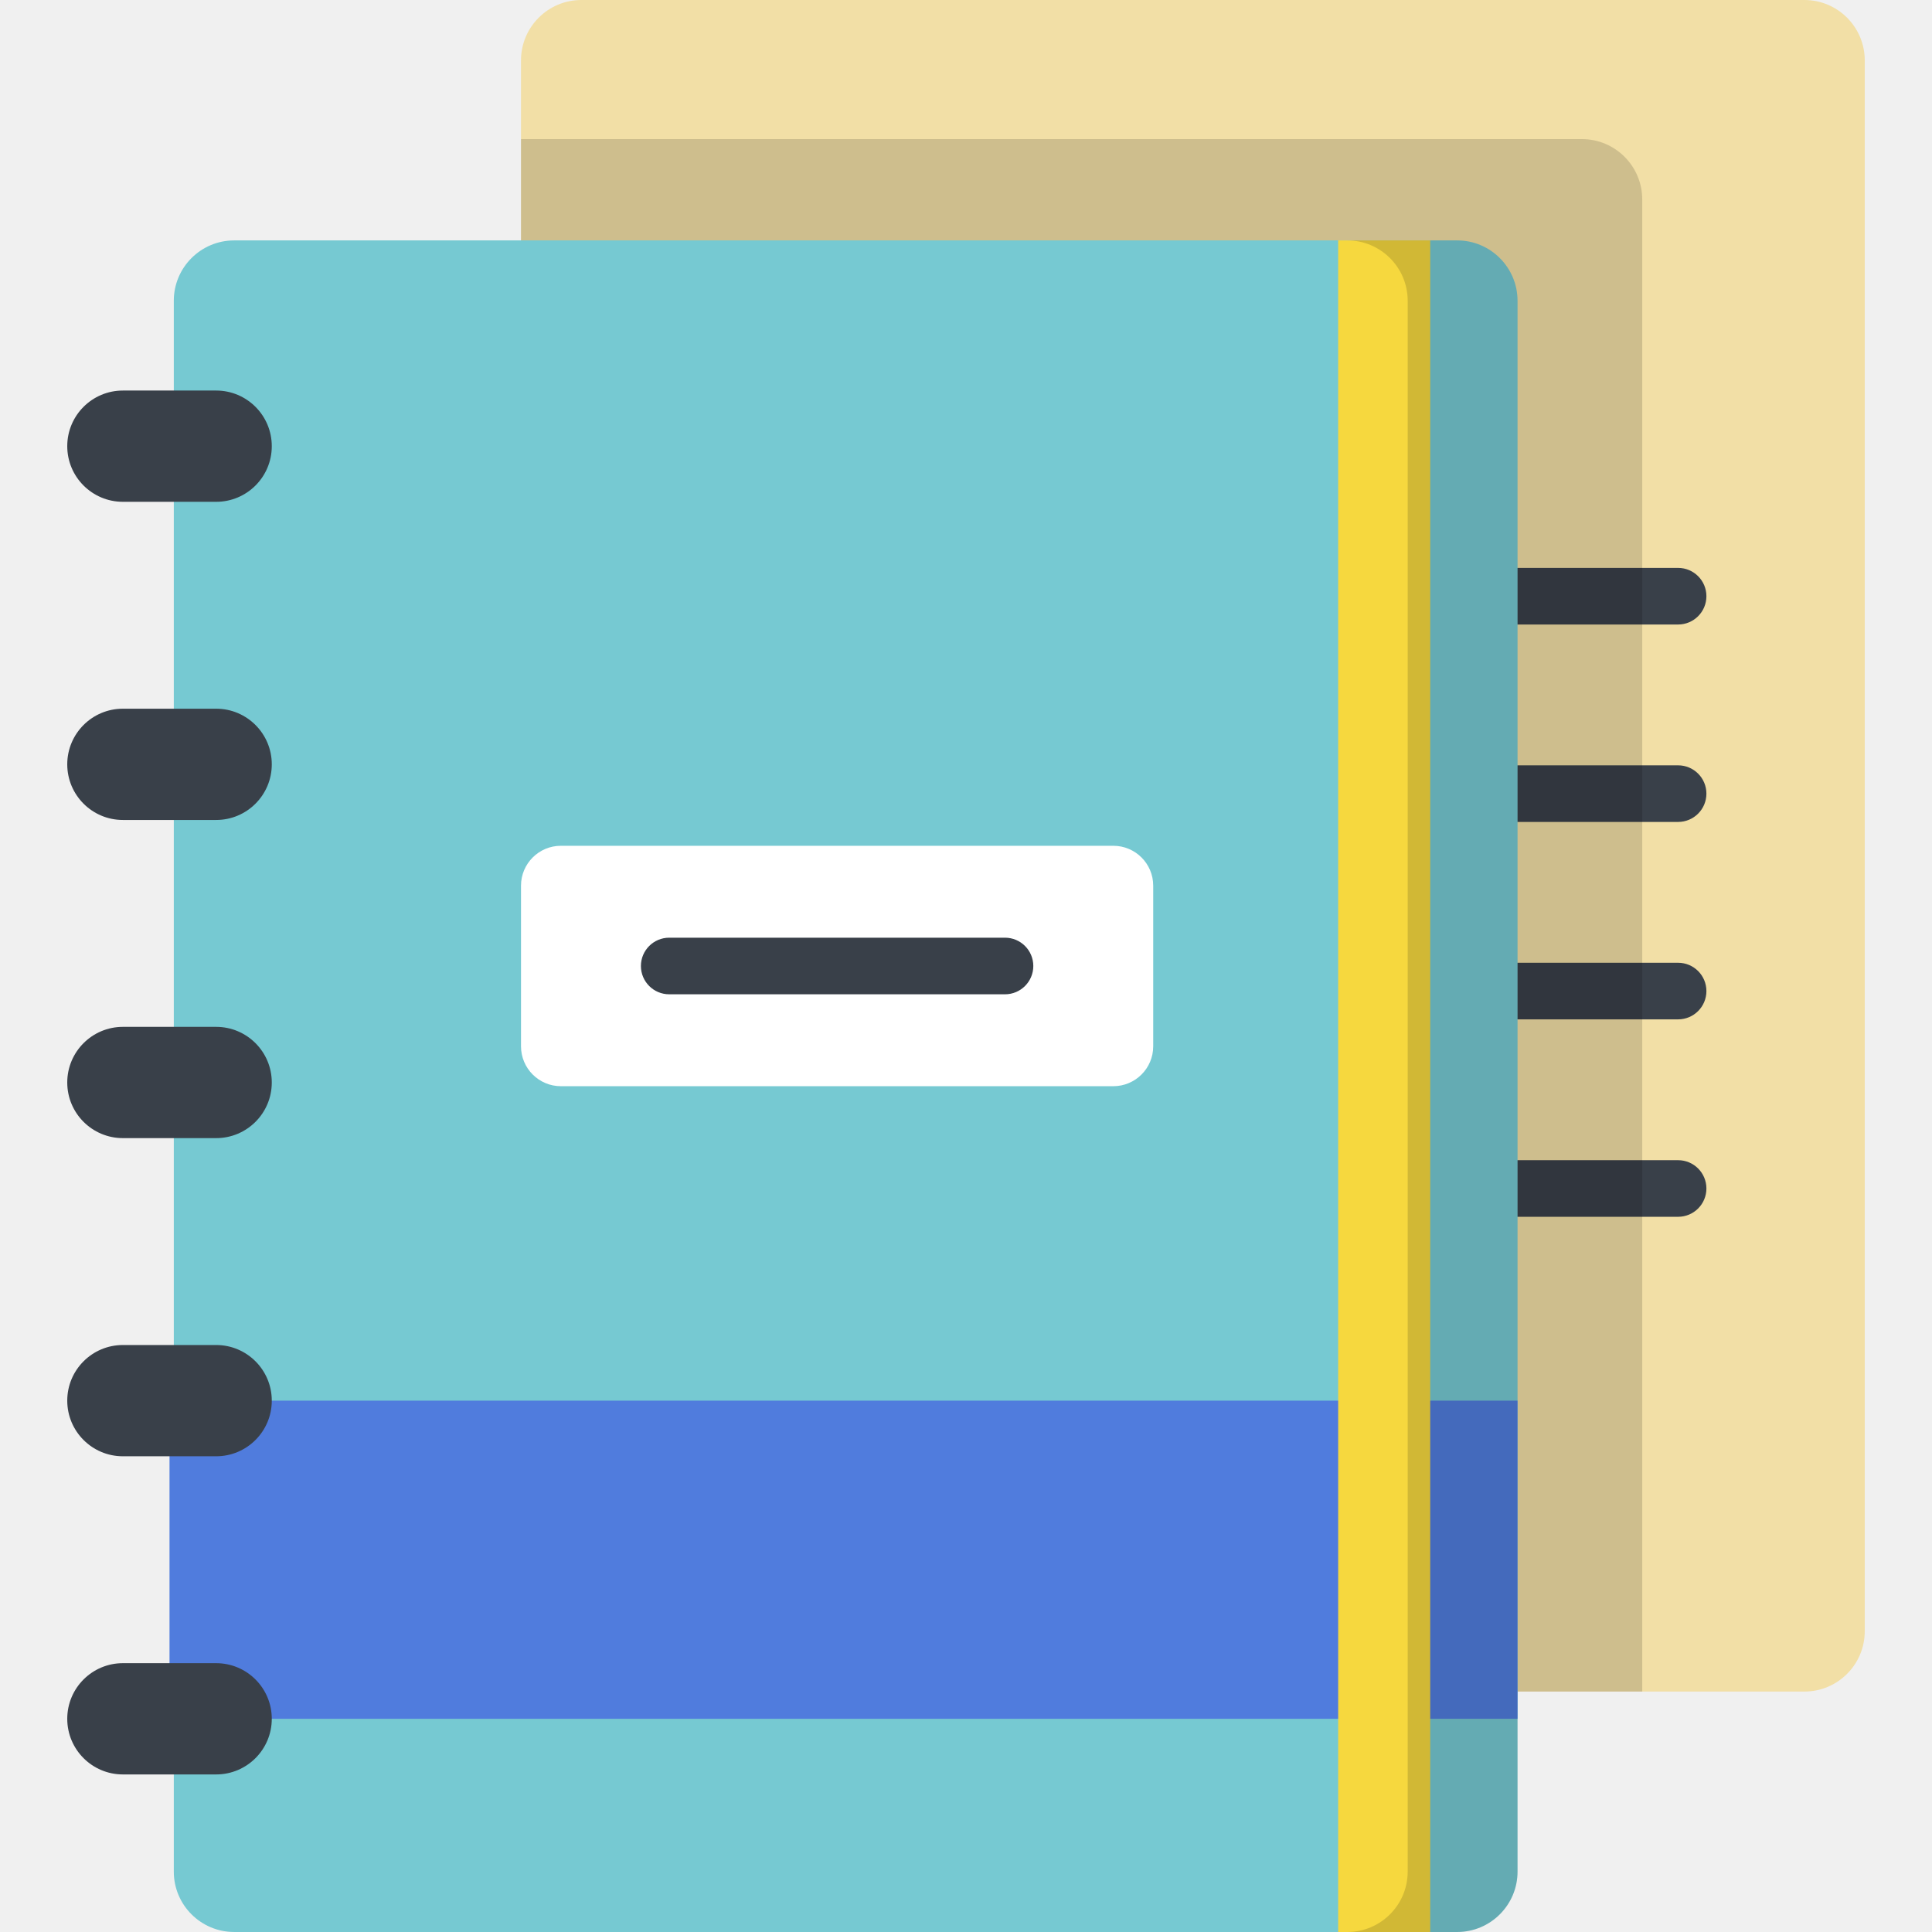
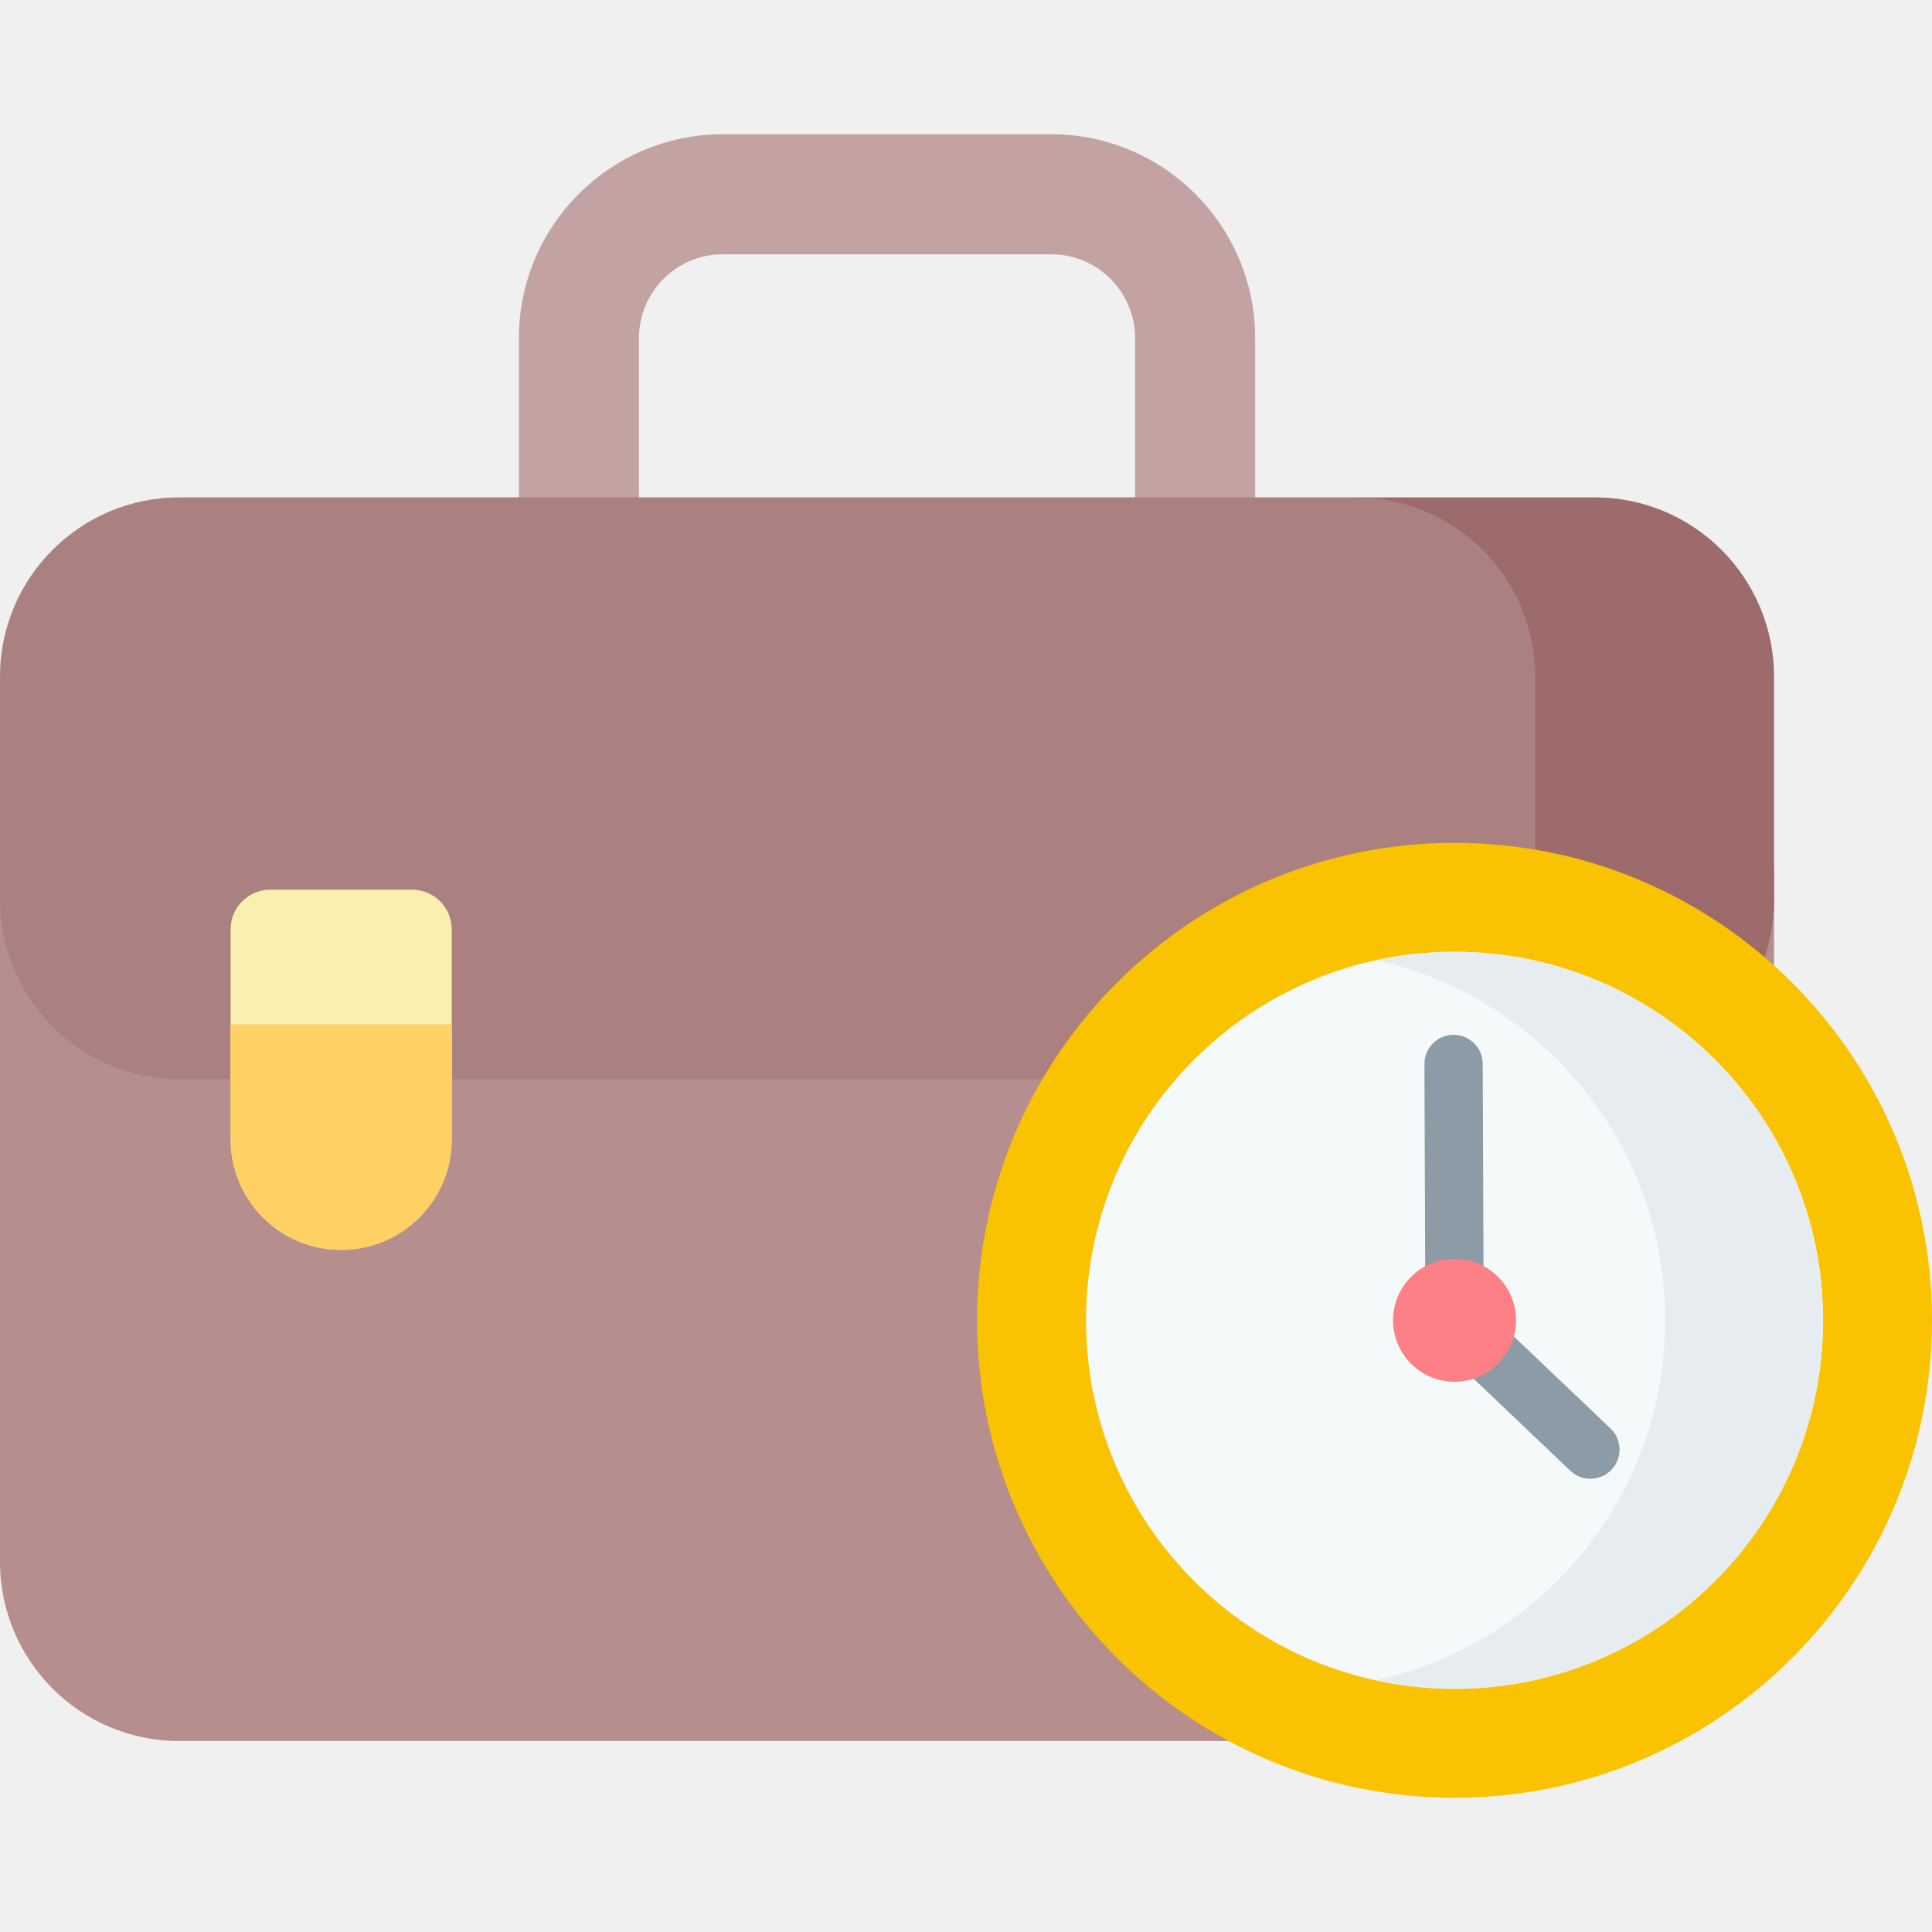
- <svg xmlns="http://www.w3.org/2000/svg" version="1.1" id="Capa_1" x="0px" y="0px" viewBox="0 0 512.003 512.003" style="enable-background:new 0 0 512.003 512.003;" xml:space="preserve">
-   <path style="fill:#F2DFA6;" d="M478.175,448.287H154.077c-8.839,0-16.004-7.165-16.004-16.004V16.004  C138.073,7.165,145.238,0,154.077,0h324.099c8.839,0,16.004,7.165,16.004,16.004v416.28  C494.179,441.122,487.014,448.287,478.175,448.287z" />
+ <svg xmlns="http://www.w3.org/2000/svg" id="Capa_1" enable-background="new 0 0 512 512" height="512" viewBox="0 0 512 512" width="512">
  <g>
-     <path style="fill:#394049;" d="M444.719,165.501h-52.672c-4.142,0-7.5-3.358-7.5-7.5s3.358-7.5,7.5-7.5h52.672   c4.142,0,7.5,3.358,7.5,7.5S448.861,165.501,444.719,165.501z" />
-     <path style="fill:#394049;" d="M444.719,217.822h-52.672c-4.142,0-7.5-3.358-7.5-7.5s3.358-7.5,7.5-7.5h52.672   c4.142,0,7.5,3.358,7.5,7.5S448.861,217.822,444.719,217.822z" />
-     <path style="fill:#394049;" d="M444.719,270.143h-52.672c-4.142,0-7.5-3.358-7.5-7.5s3.358-7.5,7.5-7.5h52.672   c4.142,0,7.5,3.358,7.5,7.5S448.861,270.143,444.719,270.143z" />
-     <path style="fill:#394049;" d="M444.719,322.464h-52.672c-4.142,0-7.5-3.358-7.5-7.5s3.358-7.5,7.5-7.5h52.672   c4.142,0,7.5,3.358,7.5,7.5S448.861,322.464,444.719,322.464z" />
+     <g>
+       <g>
+         <g>
+           <path d="m316.72 160.703c-8.784 0-15.906-7.121-15.906-15.906v-55.197c0-12.247-9.963-22.21-22.21-22.21h-87.066c-12.247 0-22.21 9.963-22.21 22.21v55.197c0 8.784-7.121 15.906-15.906 15.906-8.784 0-15.906-7.121-15.906-15.906v-55.197c0-29.787 24.234-54.021 54.021-54.021h87.066c29.787 0 54.021 24.234 54.021 54.021v55.197c.001 8.785-7.12 15.906-15.904 15.906z" fill="#c3a2a2" />
+         </g>
+         <path d="m422.62 275.677h-375.097c-26.246 0-47.523-21.277-47.523-47.522v185.715c0 26.246 21.277 47.523 47.523 47.523h375.097c26.246 0 47.523-21.277 47.523-47.523v-185.715c-.001 26.245-21.277 47.522-47.523 47.522z" fill="#b78e8e" />
+         <path d="m407.959 238.461v-59.125c0-26.246-21.277-47.523-47.523-47.523h-312.913c-26.246 0-47.523 21.277-47.523 47.523v59.125c0 26.246 21.277 47.523 47.523 47.523h312.914c26.246-.001 47.522-21.277 47.522-47.523z" fill="#aa8080" />
+         <path d="m422.62 131.813h-63.299c26.246 0 47.523 21.277 47.523 47.523v59.125c0 26.246-21.277 47.523-47.523 47.523h63.299c26.246 0 47.523-21.277 47.523-47.523v-59.125c-.001-26.246-21.277-47.523-47.523-47.523z" fill="#9d6b6b" />
+       </g>
+       <g>
+         <g>
+           <g>
+             <circle cx="385.472" cy="349.893" fill="#f9c301" r="126.528" />
+             <circle cx="385.472" cy="349.893" fill="#f6f9f9" r="97.665" />
+             <path d="m385.06 252.229c-7.036.03-13.893.809-20.501 2.251 43.725 9.544 76.549 48.387 76.745 95.001.198 46.902-32.701 86.215-76.751 95.825 6.87 1.5 14.007 2.282 21.33 2.251 53.938-.227 97.48-44.137 97.252-98.076-.227-53.938-44.137-97.48-98.075-97.252z" fill="#e7ecf1" />
+             <g>
+               <path d="m421.476 391.888c-1.913 0-3.83-.706-5.326-2.13l-36.005-34.269c-1.525-1.451-2.391-3.462-2.399-5.567l-.259-67.934c-.016-4.267 3.43-7.739 7.697-7.756h.03c4.254 0 7.709 3.44 7.725 7.697l.245 64.638 33.619 31.997c3.091 2.942 3.211 7.832.27 10.924-1.518 1.595-3.556 2.4-5.597 2.4z" fill="#8c9ba6" />
+             </g>
+           </g>
+         </g>
+         <circle cx="385.472" cy="349.893" fill="#fc8086" r="16.292" />
+       </g>
+       <g>
+         <g>
+           <path d="m90.416 331.237c-16.186 0-29.307-13.121-29.307-29.307v-55.632c0-5.815 4.714-10.529 10.528-10.529h37.556c5.815 0 10.528 4.714 10.528 10.529v55.632c.001 16.186-13.12 29.307-29.305 29.307z" fill="#f9efaf" />
+           <path d="m61.109 271.459v30.471c0 16.186 13.121 29.307 29.307 29.307 16.186 0 29.307-13.121 29.307-29.307v-30.471z" fill="#ffd064" />
+         </g>
+       </g>
+     </g>
  </g>
-   <path style="opacity:0.15;enable-background:new    ;" d="M419.21,36.861H138.073v395.422c0,8.839,7.165,16.004,16.004,16.004  h281.137V52.864C435.214,44.026,428.049,36.861,419.21,36.861z" />
-   <path style="fill:#76C9D2;" d="M386.161,512H62.062c-8.839,0-16.004-7.165-16.004-16.004V79.717c0-8.839,7.165-16.004,16.004-16.004  h324.099c8.839,0,16.004,7.165,16.004,16.004v416.28C402.165,504.835,395,512,386.161,512z" />
-   <rect x="44.925" y="371.19" style="fill:#507CDD;" width="357.24" height="84.31" />
-   <rect x="354.631" y="63.713" style="fill:#F6D83E;" width="24.392" height="448.29" />
-   <path style="fill:#FFFFFF;" d="M295.04,224.143H148.648c-5.84,0-10.575,4.735-10.575,10.575v42.563  c0,5.84,4.735,10.575,10.575,10.575H295.04c5.84,0,10.575-4.735,10.575-10.575v-42.563  C305.615,228.878,300.88,224.143,295.04,224.143z" />
-   <g>
-     <path style="fill:#394049;" d="M57.283,132.985H32.566c-8.142,0-14.743-6.601-14.743-14.743l0,0   c0-8.142,6.601-14.743,14.743-14.743h24.717c8.143,0,14.743,6.601,14.743,14.743l0,0C72.026,126.385,65.425,132.985,57.283,132.985   z" />
-     <path style="fill:#394049;" d="M57.283,217.301H32.566c-8.142,0-14.743-6.601-14.743-14.743l0,0   c0-8.142,6.601-14.743,14.743-14.743h24.717c8.143,0,14.743,6.601,14.743,14.743l0,0C72.026,210.7,65.425,217.301,57.283,217.301z" />
-     <path style="fill:#394049;" d="M57.283,301.616H32.566c-8.142,0-14.743-6.601-14.743-14.743l0,0   c0-8.142,6.601-14.743,14.743-14.743h24.717c8.143,0,14.743,6.601,14.743,14.743l0,0C72.026,295.015,65.425,301.616,57.283,301.616   z" />
-     <path style="fill:#394049;" d="M57.283,385.931H32.566c-8.142,0-14.743-6.601-14.743-14.743l0,0   c0-8.143,6.601-14.743,14.743-14.743h24.717c8.143,0,14.743,6.601,14.743,14.743l0,0C72.026,379.331,65.425,385.931,57.283,385.931   z" />
-     <path style="fill:#394049;" d="M57.283,470.247H32.566c-8.142,0-14.743-6.601-14.743-14.743l0,0   c0-8.142,6.601-14.743,14.743-14.743h24.717c8.143,0,14.743,6.601,14.743,14.743l0,0C72.026,463.646,65.425,470.247,57.283,470.247   z" />
-     <path style="fill:#394049;" d="M266.338,263.5h-88.989c-4.142,0-7.5-3.358-7.5-7.5s3.358-7.5,7.5-7.5h88.989   c4.142,0,7.5,3.358,7.5,7.5S270.48,263.5,266.338,263.5z" />
-   </g>
-   <path style="opacity:0.15;enable-background:new    ;" d="M386.161,63.713h-29.11c8.839,0,16.004,7.165,16.004,16.004v416.28  c0,8.839-7.165,16.004-16.004,16.004h29.111c8.839,0,16.004-7.165,16.004-16.004V79.717C402.165,70.878,395,63.713,386.161,63.713z" />
-   <g>
- </g>
-   <g>
- </g>
-   <g>
- </g>
-   <g>
- </g>
-   <g>
- </g>
-   <g>
- </g>
-   <g>
- </g>
-   <g>
- </g>
-   <g>
- </g>
-   <g>
- </g>
-   <g>
- </g>
-   <g>
- </g>
-   <g>
- </g>
-   <g>
- </g>
-   <g>
- </g>
</svg>
